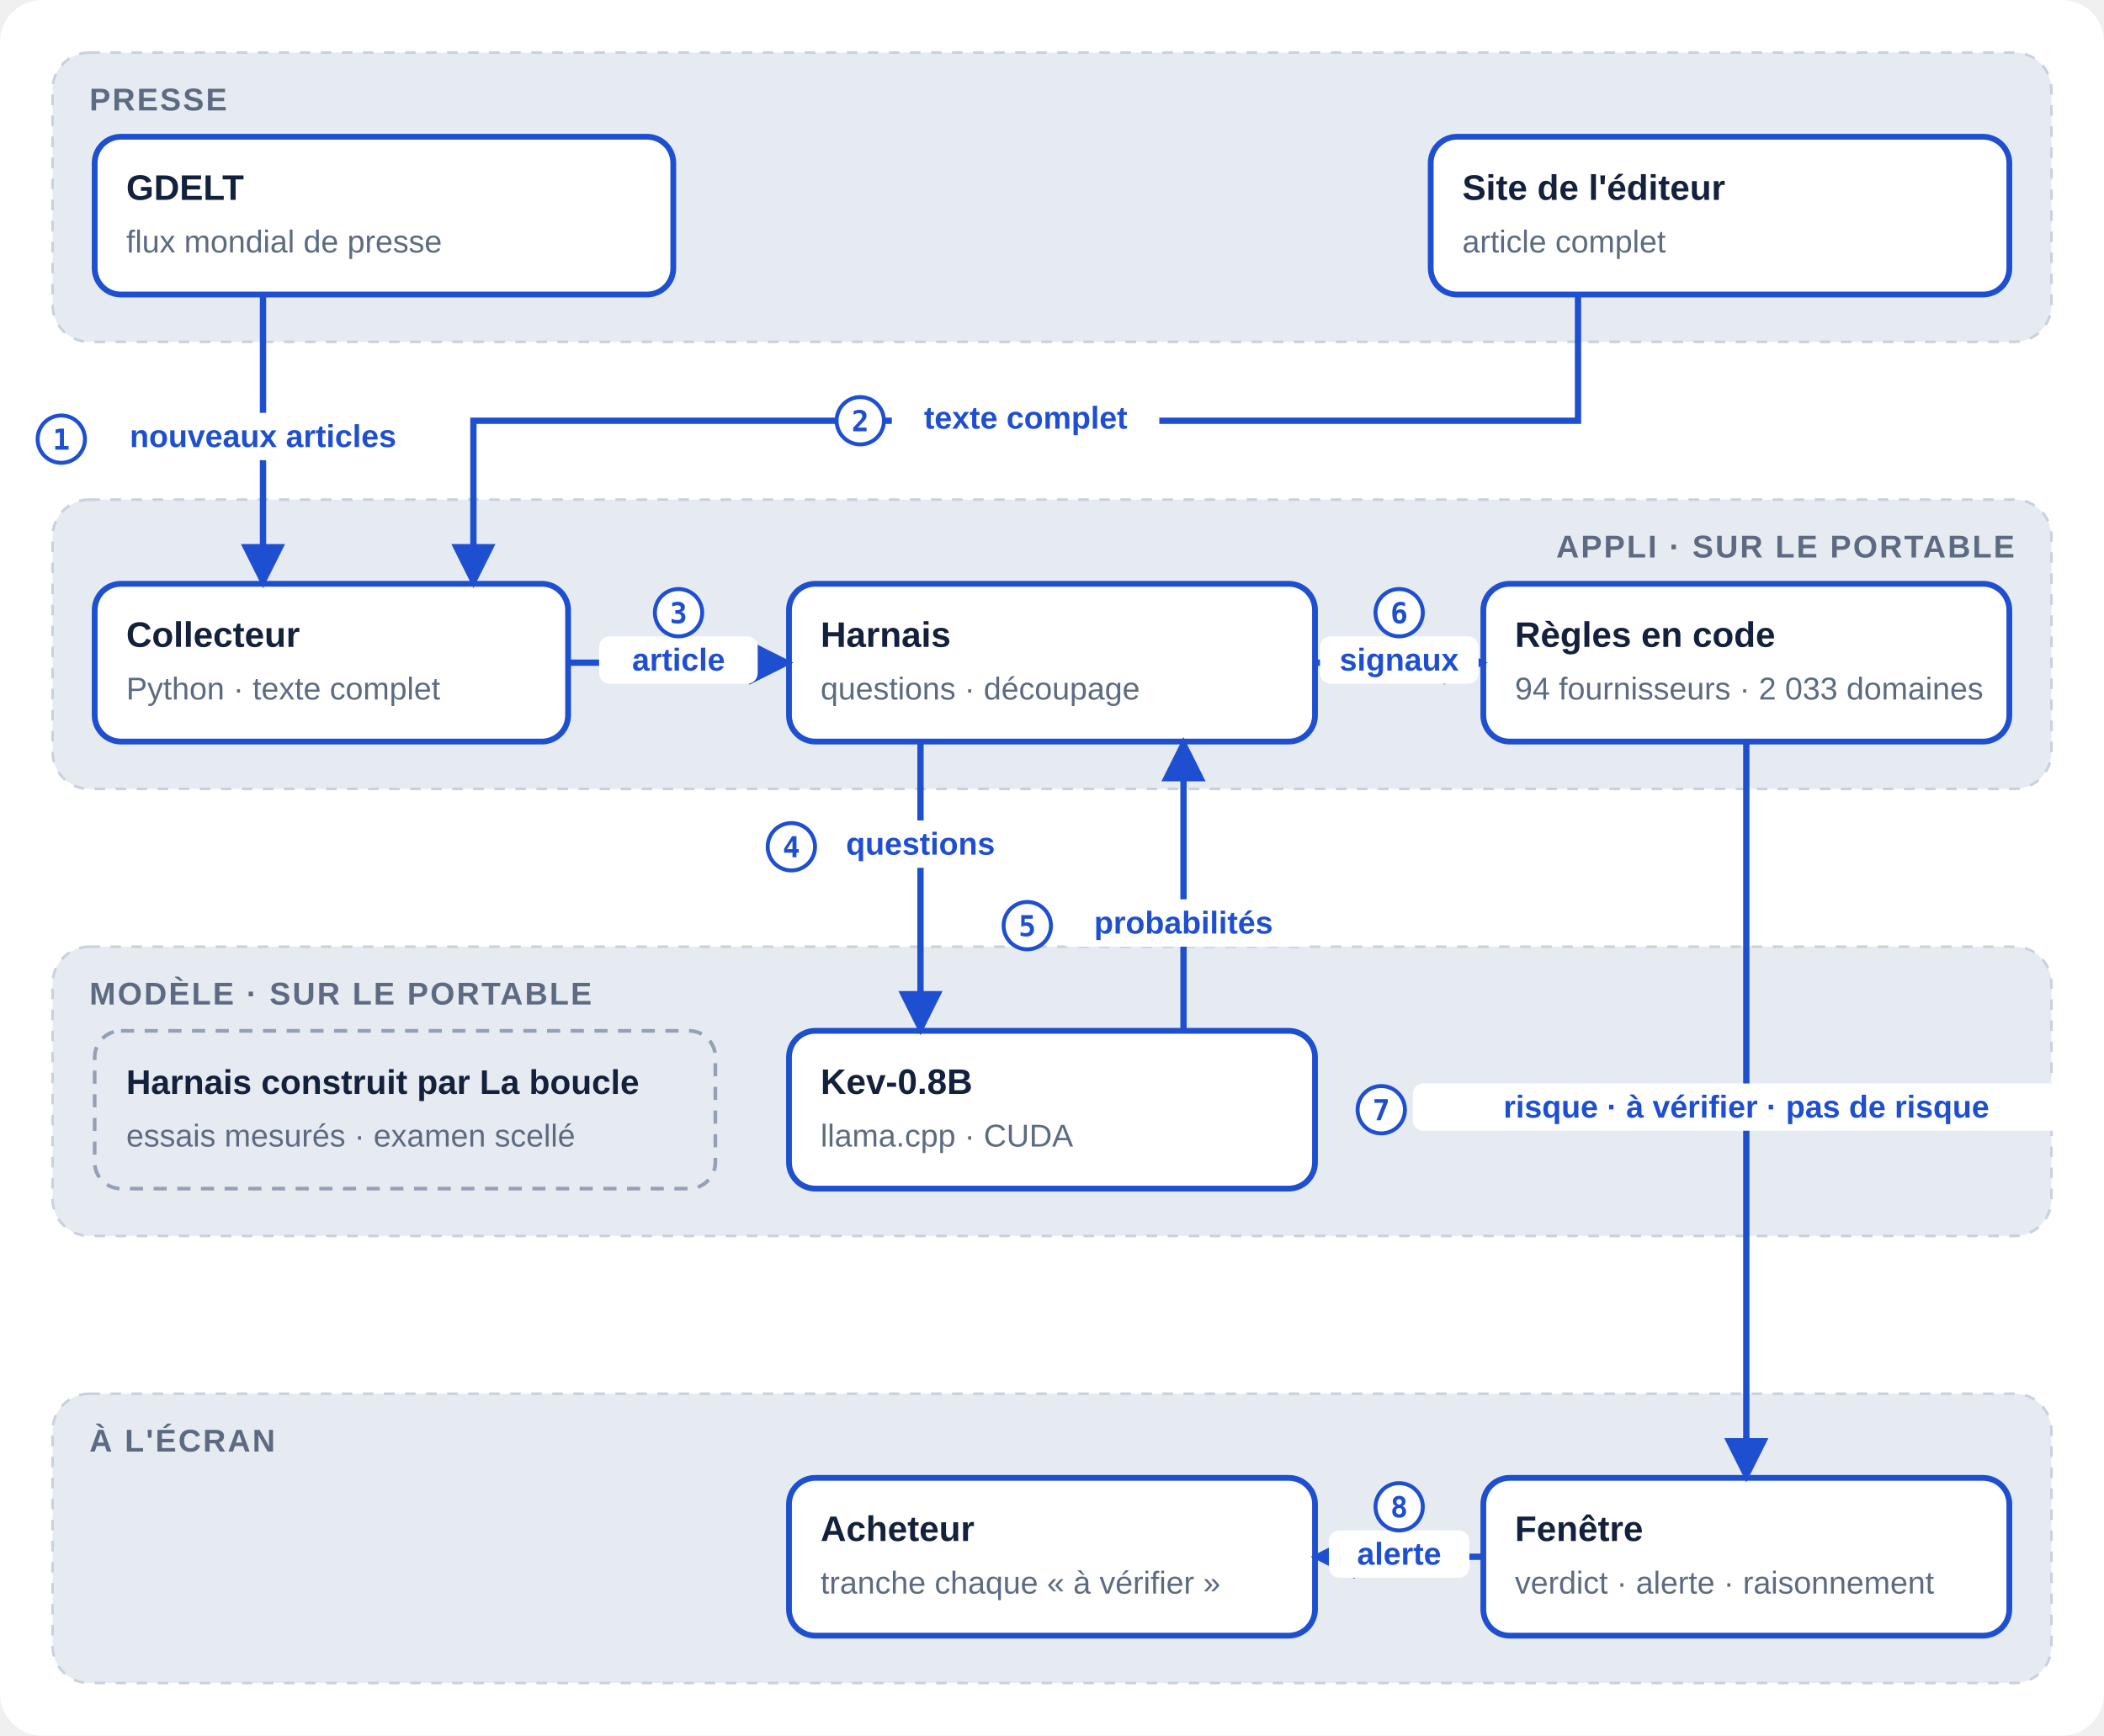
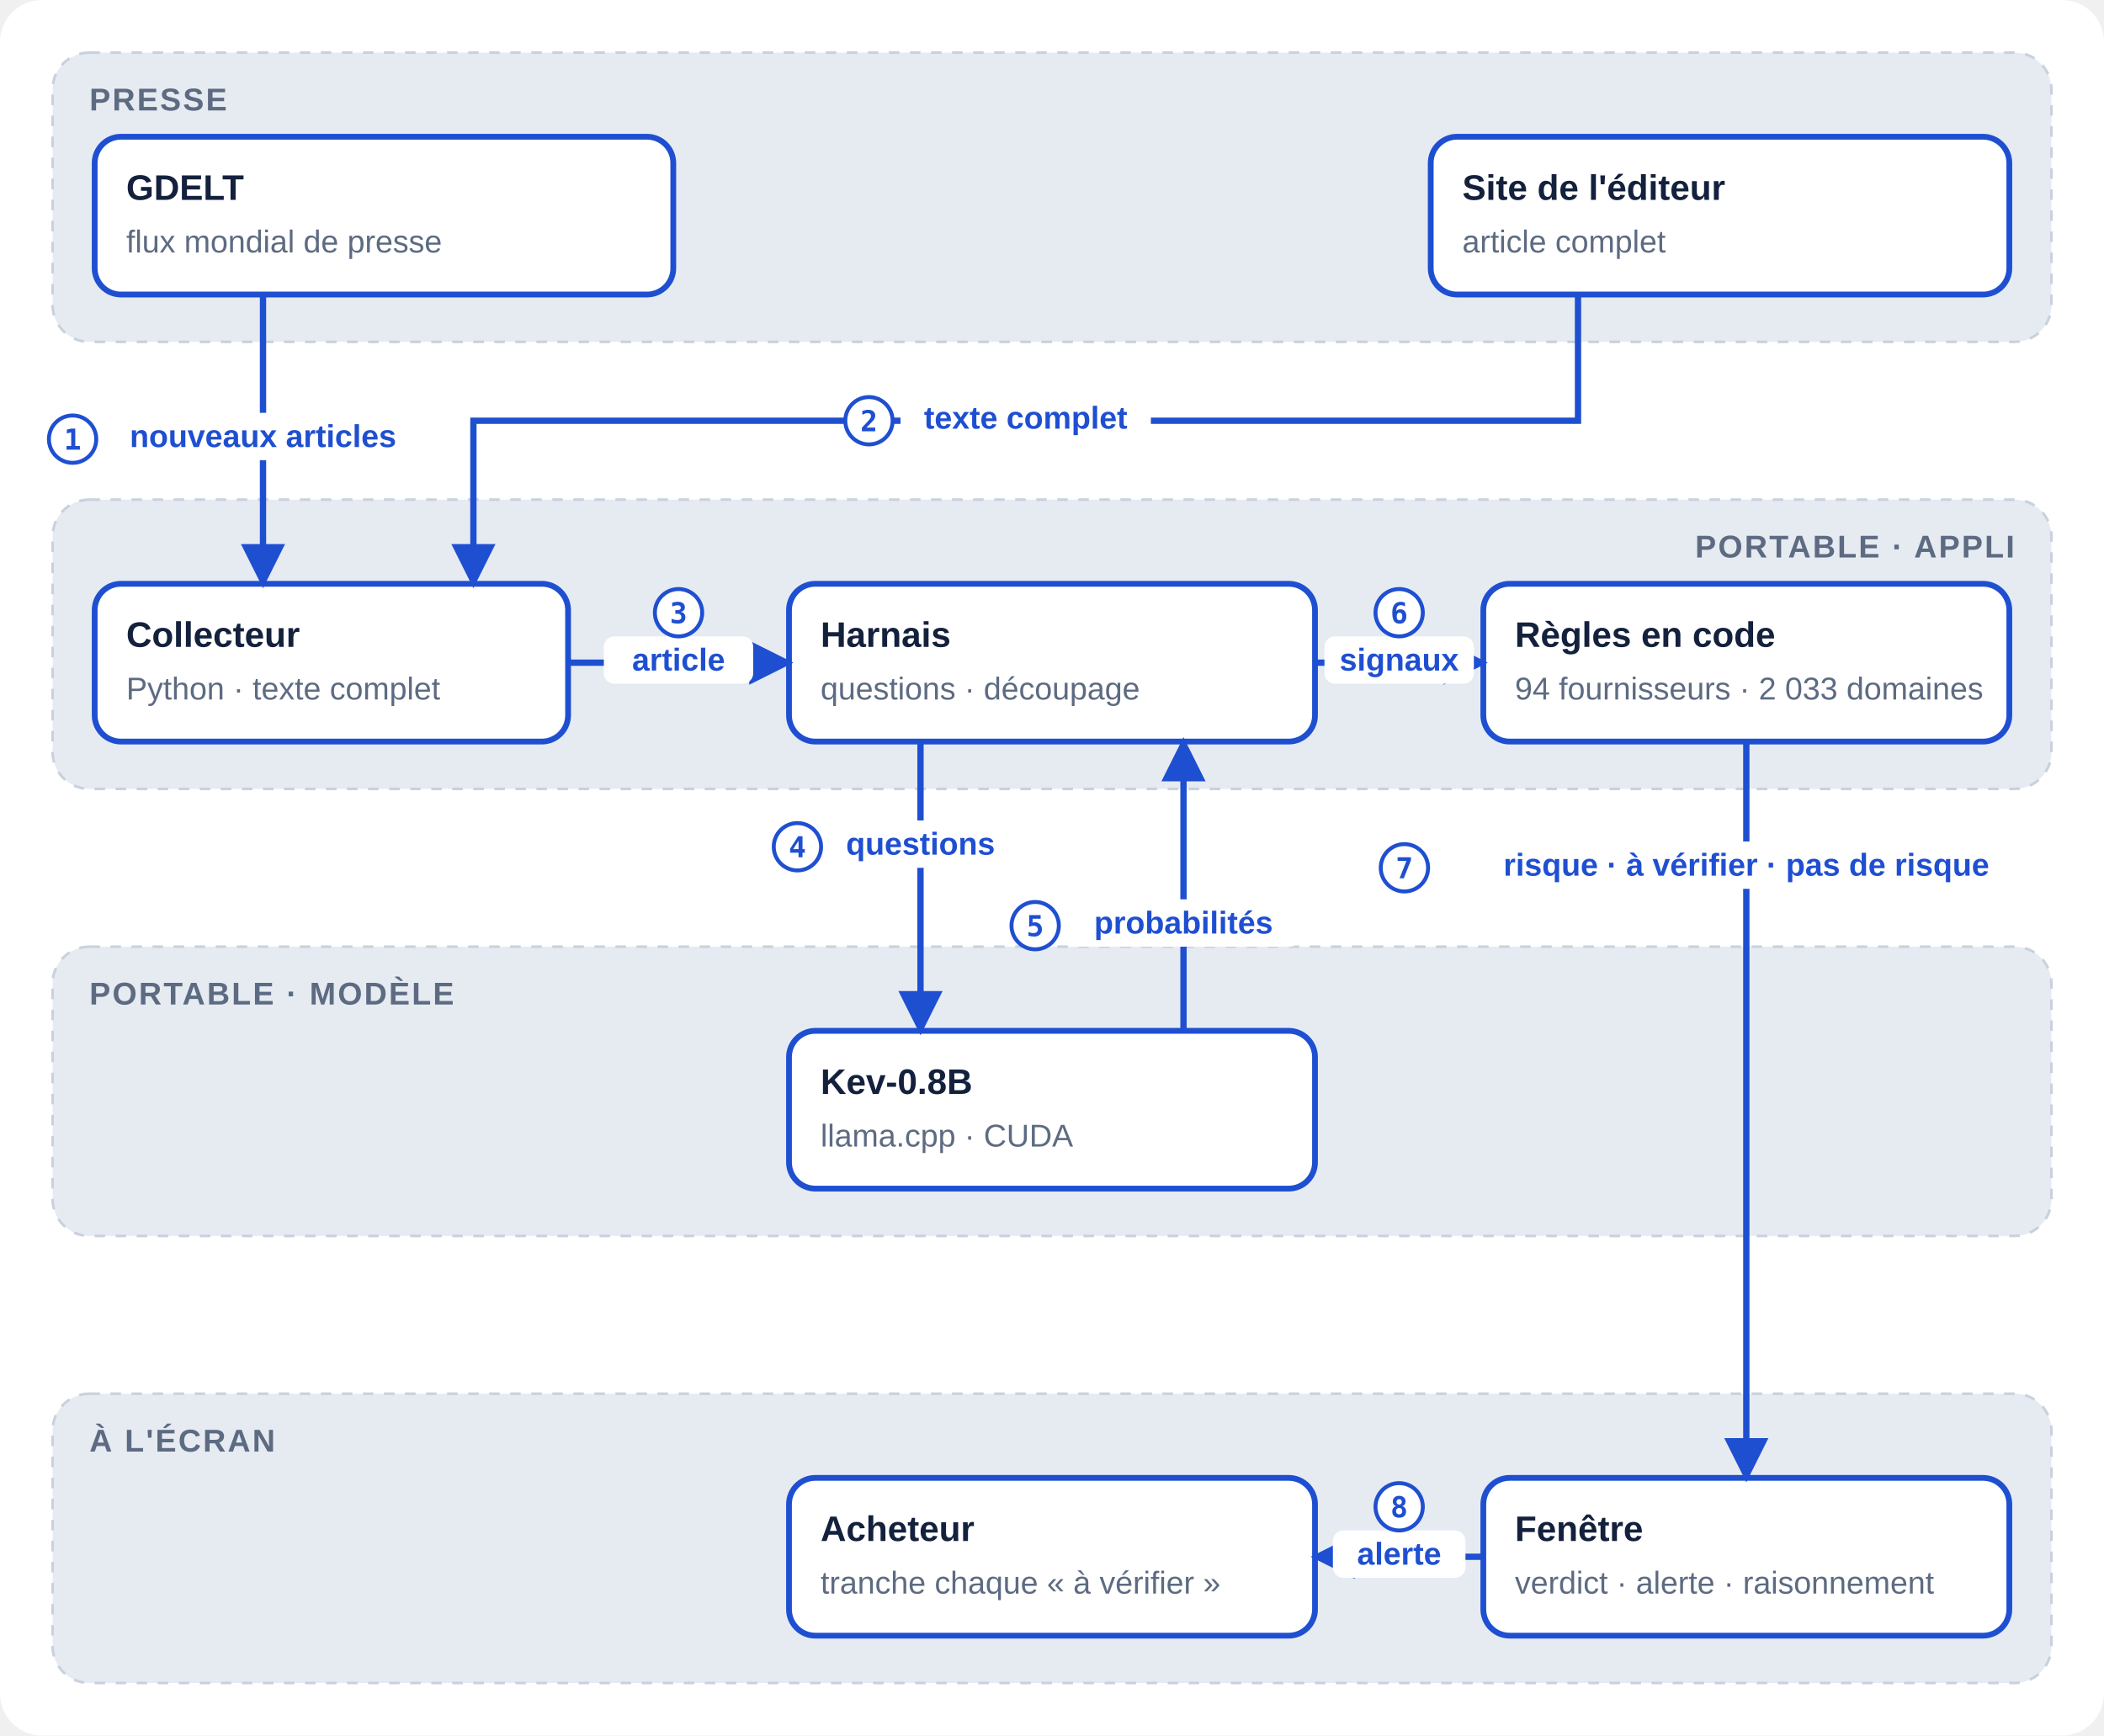
<svg xmlns="http://www.w3.org/2000/svg" viewBox="0 0 800 660" width="800" height="660" font-family="IBM Plex Sans, Segoe UI, Helvetica Neue, Arial, sans-serif" role="img" aria-label="Architecture de l'agent risque fournisseur">
  <defs>
    <marker id="a" viewBox="0 0 10 10" refX="9" refY="5" markerWidth="7" markerHeight="7" orient="auto-start-reverse">
      <path d="M0 0L10 5L0 10z" fill="#1f4fd1" />
    </marker>
    <marker id="ag" viewBox="0 0 10 10" refX="9" refY="5" markerWidth="7" markerHeight="7" orient="auto-start-reverse">
      <path d="M0 0L10 5L0 10z" fill="#b8c2d3" />
    </marker>
  </defs>
  <rect width="800" height="660" rx="16" fill="#ffffff" />
  <rect x="20" y="20" width="760" height="110" rx="14" fill="#e6ebf2" stroke="#c9d1dd" stroke-dasharray="4 4" />
  <text x="34" y="42" fill="#5d6b82" font-size="12" font-weight="600" letter-spacing=".72">PRESSE</text>
  <rect x="20" y="190" width="760" height="110" rx="14" fill="#e6ebf2" stroke="#c9d1dd" stroke-dasharray="4 4" />
-   <text x="766" y="212" text-anchor="end" fill="#5d6b82" font-size="12" font-weight="600" letter-spacing=".72">APPLI · SUR LE PORTABLE</text>
+   <text x="766" y="212" text-anchor="end" fill="#5d6b82" font-size="12" font-weight="600" letter-spacing=".72">PORTABLE · APPLI</text>
  <rect x="20" y="360" width="760" height="110" rx="14" fill="#e6ebf2" stroke="#c9d1dd" stroke-dasharray="4 4" />
-   <text x="34" y="382" fill="#5d6b82" font-size="12" font-weight="600" letter-spacing=".72">MODÈLE · SUR LE PORTABLE</text>
+   <text x="34" y="382" fill="#5d6b82" font-size="12" font-weight="600" letter-spacing=".72">PORTABLE · MODÈLE</text>
  <rect x="20" y="530" width="760" height="110" rx="14" fill="#e6ebf2" stroke="#c9d1dd" stroke-dasharray="4 4" />
  <text x="34" y="552" fill="#5d6b82" font-size="12" font-weight="600" letter-spacing=".72">À L'ÉCRAN</text>
  <g id="b-gdelt" class="box">
    <rect x="36" y="52" width="220" height="60" rx="10" fill="#fff" stroke="#1f4fd1" stroke-width="2.2" />
    <text x="48" y="76" fill="#14213d" font-size="13.5" font-weight="600">GDELT</text>
    <text x="48" y="96" fill="#5d6b82" font-size="12">flux mondial de presse</text>
  </g>
  <g id="b-pub" class="box">
    <rect x="544" y="52" width="220" height="60" rx="10" fill="#fff" stroke="#1f4fd1" stroke-width="2.2" />
    <text x="556" y="76" fill="#14213d" font-size="13.5" font-weight="600">Site de l'éditeur</text>
    <text x="556" y="96" fill="#5d6b82" font-size="12">article complet</text>
  </g>
  <g id="b-col" class="box">
    <rect x="36" y="222" width="180" height="60" rx="10" fill="#fff" stroke="#1f4fd1" stroke-width="2.2" />
    <text x="48" y="246" fill="#14213d" font-size="13.5" font-weight="600">Collecteur</text>
    <text x="48" y="266" fill="#5d6b82" font-size="12">Python · texte complet</text>
  </g>
  <g id="b-har" class="box">
    <rect x="300" y="222" width="200" height="60" rx="10" fill="#fff" stroke="#1f4fd1" stroke-width="2.2" />
    <text x="312" y="246" fill="#14213d" font-size="13.5" font-weight="600">Harnais</text>
    <text x="312" y="266" fill="#5d6b82" font-size="12">questions · découpage</text>
  </g>
  <g id="b-rul" class="box">
    <rect x="564" y="222" width="200" height="60" rx="10" fill="#fff" stroke="#1f4fd1" stroke-width="2.2" />
    <text x="576" y="246" fill="#14213d" font-size="13.5" font-weight="600">Règles en code</text>
    <text x="576" y="266" fill="#5d6b82" font-size="12">94 fournisseurs · 2 033 domaines</text>
  </g>
  <g id="b-kev" class="box">
    <rect x="300" y="392" width="200" height="60" rx="10" fill="#fff" stroke="#1f4fd1" stroke-width="2.2" />
    <text x="312" y="416" fill="#14213d" font-size="13.5" font-weight="600">Kev-0.8B</text>
    <text x="312" y="436" fill="#5d6b82" font-size="12">llama.cpp · CUDA</text>
  </g>
  <g id="b-buy" class="box">
    <rect x="300" y="562" width="200" height="60" rx="10" fill="#fff" stroke="#1f4fd1" stroke-width="2.2" />
    <text x="312" y="586" fill="#14213d" font-size="13.5" font-weight="600">Acheteur</text>
    <text x="312" y="606" fill="#5d6b82" font-size="12">tranche chaque « à vérifier »</text>
  </g>
  <g id="b-win" class="box">
    <rect x="564" y="562" width="200" height="60" rx="10" fill="#fff" stroke="#1f4fd1" stroke-width="2.2" />
    <text x="576" y="586" fill="#14213d" font-size="13.5" font-weight="600">Fenêtre</text>
    <text x="576" y="606" fill="#5d6b82" font-size="12">verdict · alerte · raisonnement</text>
  </g>
-   <g id="note">
-     <rect x="36" y="392" width="236" height="60" rx="10" fill="none" stroke="#93a0b6" stroke-width="1.4" stroke-dasharray="5 4" />
-     <text x="48" y="416" fill="#14213d" font-size="13" font-weight="600">Harnais construit par La boucle</text>
-     <text x="48" y="436" fill="#5d6b82" font-size="12">essais mesurés · examen scellé</text>
-   </g>
  <g id="a1" class="arrow">
    <path class="trace" d="M100 112L100 222" fill="none" stroke="#1f4fd1" stroke-width="2.4" marker-end="url(#a)" />
-     <rect class="lab" x="35.3" y="157" width="129.3" height="18" rx="4" fill="#fff" />
+     <rect class="lab" x="39.6" y="157" width="120.8" height="18" rx="4" fill="#fff" />
    <text class="labt" x="100" y="170" text-anchor="middle" fill="#1f4fd1" font-size="12" font-weight="600">nouveaux articles</text>
-     <circle class="num" cx="23.3" cy="167" r="9" fill="#fff" stroke="#1f4fd1" stroke-width="1.5" />
-     <text class="numt" x="23.3" y="171" text-anchor="middle" fill="#1f4fd1" font-size="11" font-weight="700" font-family="IBM Plex Mono, Consolas, monospace">1</text>
+     <circle class="num" cx="27.6" cy="167" r="9" fill="#fff" stroke="#1f4fd1" stroke-width="1.5" />
+     <text class="numt" x="27.6" y="171" text-anchor="middle" fill="#1f4fd1" font-size="11" font-weight="700" font-family="IBM Plex Mono, Consolas, monospace">1</text>
  </g>
  <g id="a2" class="arrow">
    <path class="trace" d="M600 112L600 160L180 160L180 222" fill="none" stroke="#1f4fd1" stroke-width="2.4" marker-end="url(#a)" />
-     <rect class="lab" x="339.1" y="150" width="101.7" height="18" rx="4" fill="#fff" />
+     <rect class="lab" x="342.4" y="150" width="95.2" height="18" rx="4" fill="#fff" />
    <text class="labt" x="390" y="163" text-anchor="middle" fill="#1f4fd1" font-size="12" font-weight="600">texte complet</text>
-     <circle class="num" cx="327.1" cy="160" r="9" fill="#fff" stroke="#1f4fd1" stroke-width="1.5" />
-     <text class="numt" x="327.1" y="164" text-anchor="middle" fill="#1f4fd1" font-size="11" font-weight="700" font-family="IBM Plex Mono, Consolas, monospace">2</text>
+     <circle class="num" cx="330.4" cy="160" r="9" fill="#fff" stroke="#1f4fd1" stroke-width="1.5" />
+     <text class="numt" x="330.4" y="164" text-anchor="middle" fill="#1f4fd1" font-size="11" font-weight="700" font-family="IBM Plex Mono, Consolas, monospace">2</text>
  </g>
  <g id="a3" class="arrow">
    <path class="trace" d="M216 252L300 252" fill="none" stroke="#1f4fd1" stroke-width="2.4" marker-end="url(#a)" />
-     <rect class="lab" x="227.8" y="242" width="60.3" height="18" rx="4" fill="#fff" />
+     <rect class="lab" x="229.6" y="242" width="56.8" height="18" rx="4" fill="#fff" />
    <text class="labt" x="258" y="255" text-anchor="middle" fill="#1f4fd1" font-size="12" font-weight="600">article</text>
    <circle class="num" cx="258.0" cy="233" r="9" fill="#fff" stroke="#1f4fd1" stroke-width="1.5" />
    <text class="numt" x="258.0" y="237" text-anchor="middle" fill="#1f4fd1" font-size="11" font-weight="700" font-family="IBM Plex Mono, Consolas, monospace">3</text>
  </g>
  <g id="a4" class="arrow">
    <path class="trace" d="M350 282L350 392" fill="none" stroke="#1f4fd1" stroke-width="2.4" marker-end="url(#a)" />
-     <rect class="lab" x="312.9" y="312" width="74.1" height="18" rx="4" fill="#fff" />
+     <rect class="lab" x="315.2" y="312" width="69.6" height="18" rx="4" fill="#fff" />
    <text class="labt" x="350" y="325" text-anchor="middle" fill="#1f4fd1" font-size="12" font-weight="600">questions</text>
-     <circle class="num" cx="300.9" cy="322" r="9" fill="#fff" stroke="#1f4fd1" stroke-width="1.5" />
-     <text class="numt" x="300.9" y="326" text-anchor="middle" fill="#1f4fd1" font-size="11" font-weight="700" font-family="IBM Plex Mono, Consolas, monospace">4</text>
+     <circle class="num" cx="303.2" cy="322" r="9" fill="#fff" stroke="#1f4fd1" stroke-width="1.5" />
+     <text class="numt" x="303.2" y="326" text-anchor="middle" fill="#1f4fd1" font-size="11" font-weight="700" font-family="IBM Plex Mono, Consolas, monospace">4</text>
  </g>
  <g id="a5" class="arrow">
    <path class="trace" d="M450 392L450 282" fill="none" stroke="#1f4fd1" stroke-width="2.4" marker-end="url(#a)" />
-     <rect class="lab" x="402.6" y="342" width="94.8" height="18" rx="4" fill="#fff" />
+     <rect class="lab" x="405.6" y="342" width="88.8" height="18" rx="4" fill="#fff" />
    <text class="labt" x="450" y="355" text-anchor="middle" fill="#1f4fd1" font-size="12" font-weight="600">probabilités</text>
-     <circle class="num" cx="390.6" cy="352" r="9" fill="#fff" stroke="#1f4fd1" stroke-width="1.5" />
-     <text class="numt" x="390.6" y="356" text-anchor="middle" fill="#1f4fd1" font-size="11" font-weight="700" font-family="IBM Plex Mono, Consolas, monospace">5</text>
+     <circle class="num" cx="393.6" cy="352" r="9" fill="#fff" stroke="#1f4fd1" stroke-width="1.5" />
+     <text class="numt" x="393.6" y="356" text-anchor="middle" fill="#1f4fd1" font-size="11" font-weight="700" font-family="IBM Plex Mono, Consolas, monospace">5</text>
  </g>
  <g id="a6" class="arrow">
    <path class="trace" d="M500 252L564 252" fill="none" stroke="#1f4fd1" stroke-width="2.4" marker-end="url(#a)" />
-     <rect class="lab" x="501.9" y="242" width="60.3" height="18" rx="4" fill="#fff" />
+     <rect class="lab" x="503.6" y="242" width="56.8" height="18" rx="4" fill="#fff" />
    <text class="labt" x="532" y="255" text-anchor="middle" fill="#1f4fd1" font-size="12" font-weight="600">signaux</text>
    <circle class="num" cx="532.0" cy="233" r="9" fill="#fff" stroke="#1f4fd1" stroke-width="1.5" />
    <text class="numt" x="532.0" y="237" text-anchor="middle" fill="#1f4fd1" font-size="11" font-weight="700" font-family="IBM Plex Mono, Consolas, monospace">6</text>
  </g>
  <g id="a7" class="arrow">
    <path class="trace" d="M664 282L664 562" fill="none" stroke="#1f4fd1" stroke-width="2.4" marker-end="url(#a)" />
-     <rect class="lab" x="537.2" y="412" width="253.5" height="18" rx="4" fill="#fff" />
-     <text class="labt" x="664" y="425" text-anchor="middle" fill="#1f4fd1" font-size="12" font-weight="600">risque · à vérifier · pas de risque</text>
-     <circle class="num" cx="525.2" cy="422" r="9" fill="#fff" stroke="#1f4fd1" stroke-width="1.5" />
-     <text class="numt" x="525.2" y="426" text-anchor="middle" fill="#1f4fd1" font-size="11" font-weight="700" font-family="IBM Plex Mono, Consolas, monospace">7</text>
+     <rect class="lab" x="546.0" y="320" width="236.0" height="18" rx="4" fill="#fff" />
+     <text class="labt" x="664" y="333" text-anchor="middle" fill="#1f4fd1" font-size="12" font-weight="600">risque · à vérifier · pas de risque</text>
+     <circle class="num" cx="534.0" cy="330" r="9" fill="#fff" stroke="#1f4fd1" stroke-width="1.5" />
+     <text class="numt" x="534.0" y="334" text-anchor="middle" fill="#1f4fd1" font-size="11" font-weight="700" font-family="IBM Plex Mono, Consolas, monospace">7</text>
  </g>
  <g id="a8" class="arrow">
    <path class="trace" d="M564 592L500 592" fill="none" stroke="#1f4fd1" stroke-width="2.4" marker-end="url(#a)" />
-     <rect class="lab" x="505.3" y="582" width="53.4" height="18" rx="4" fill="#fff" />
+     <rect class="lab" x="506.8" y="582" width="50.4" height="18" rx="4" fill="#fff" />
    <text class="labt" x="532" y="595" text-anchor="middle" fill="#1f4fd1" font-size="12" font-weight="600">alerte</text>
    <circle class="num" cx="532.0" cy="573" r="9" fill="#fff" stroke="#1f4fd1" stroke-width="1.5" />
    <text class="numt" x="532.0" y="577" text-anchor="middle" fill="#1f4fd1" font-size="11" font-weight="700" font-family="IBM Plex Mono, Consolas, monospace">8</text>
  </g>
</svg>
